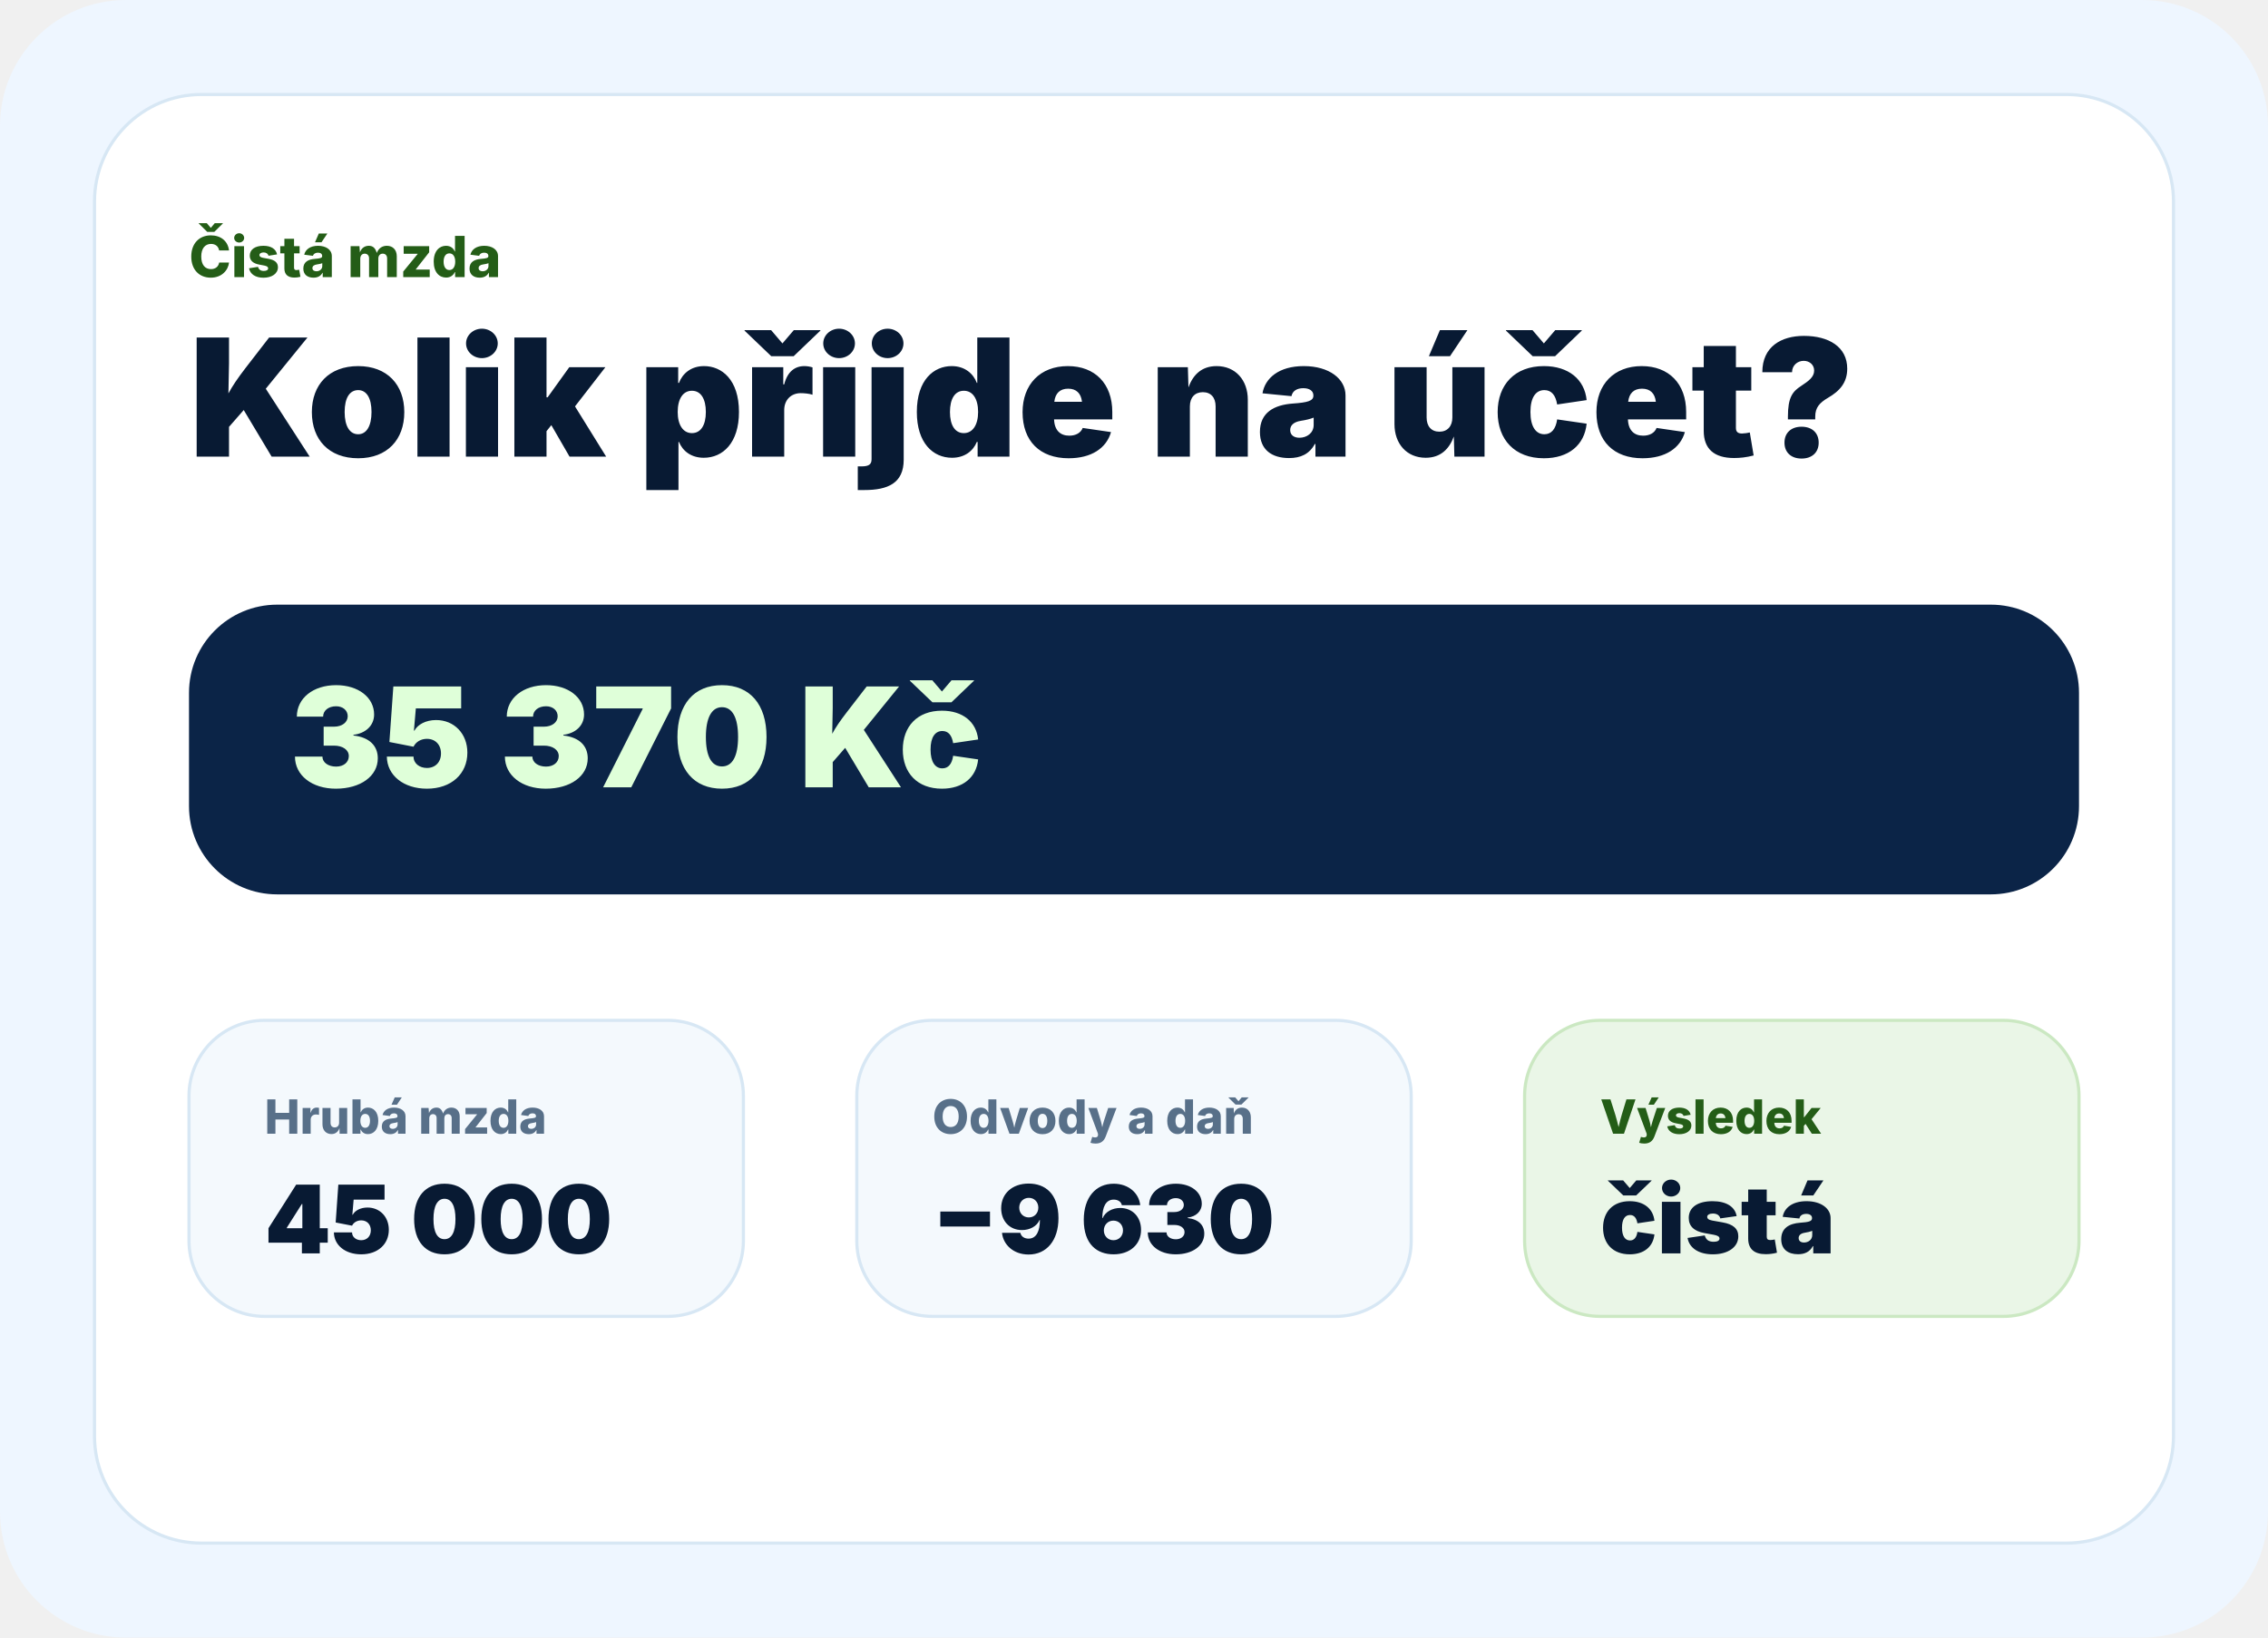
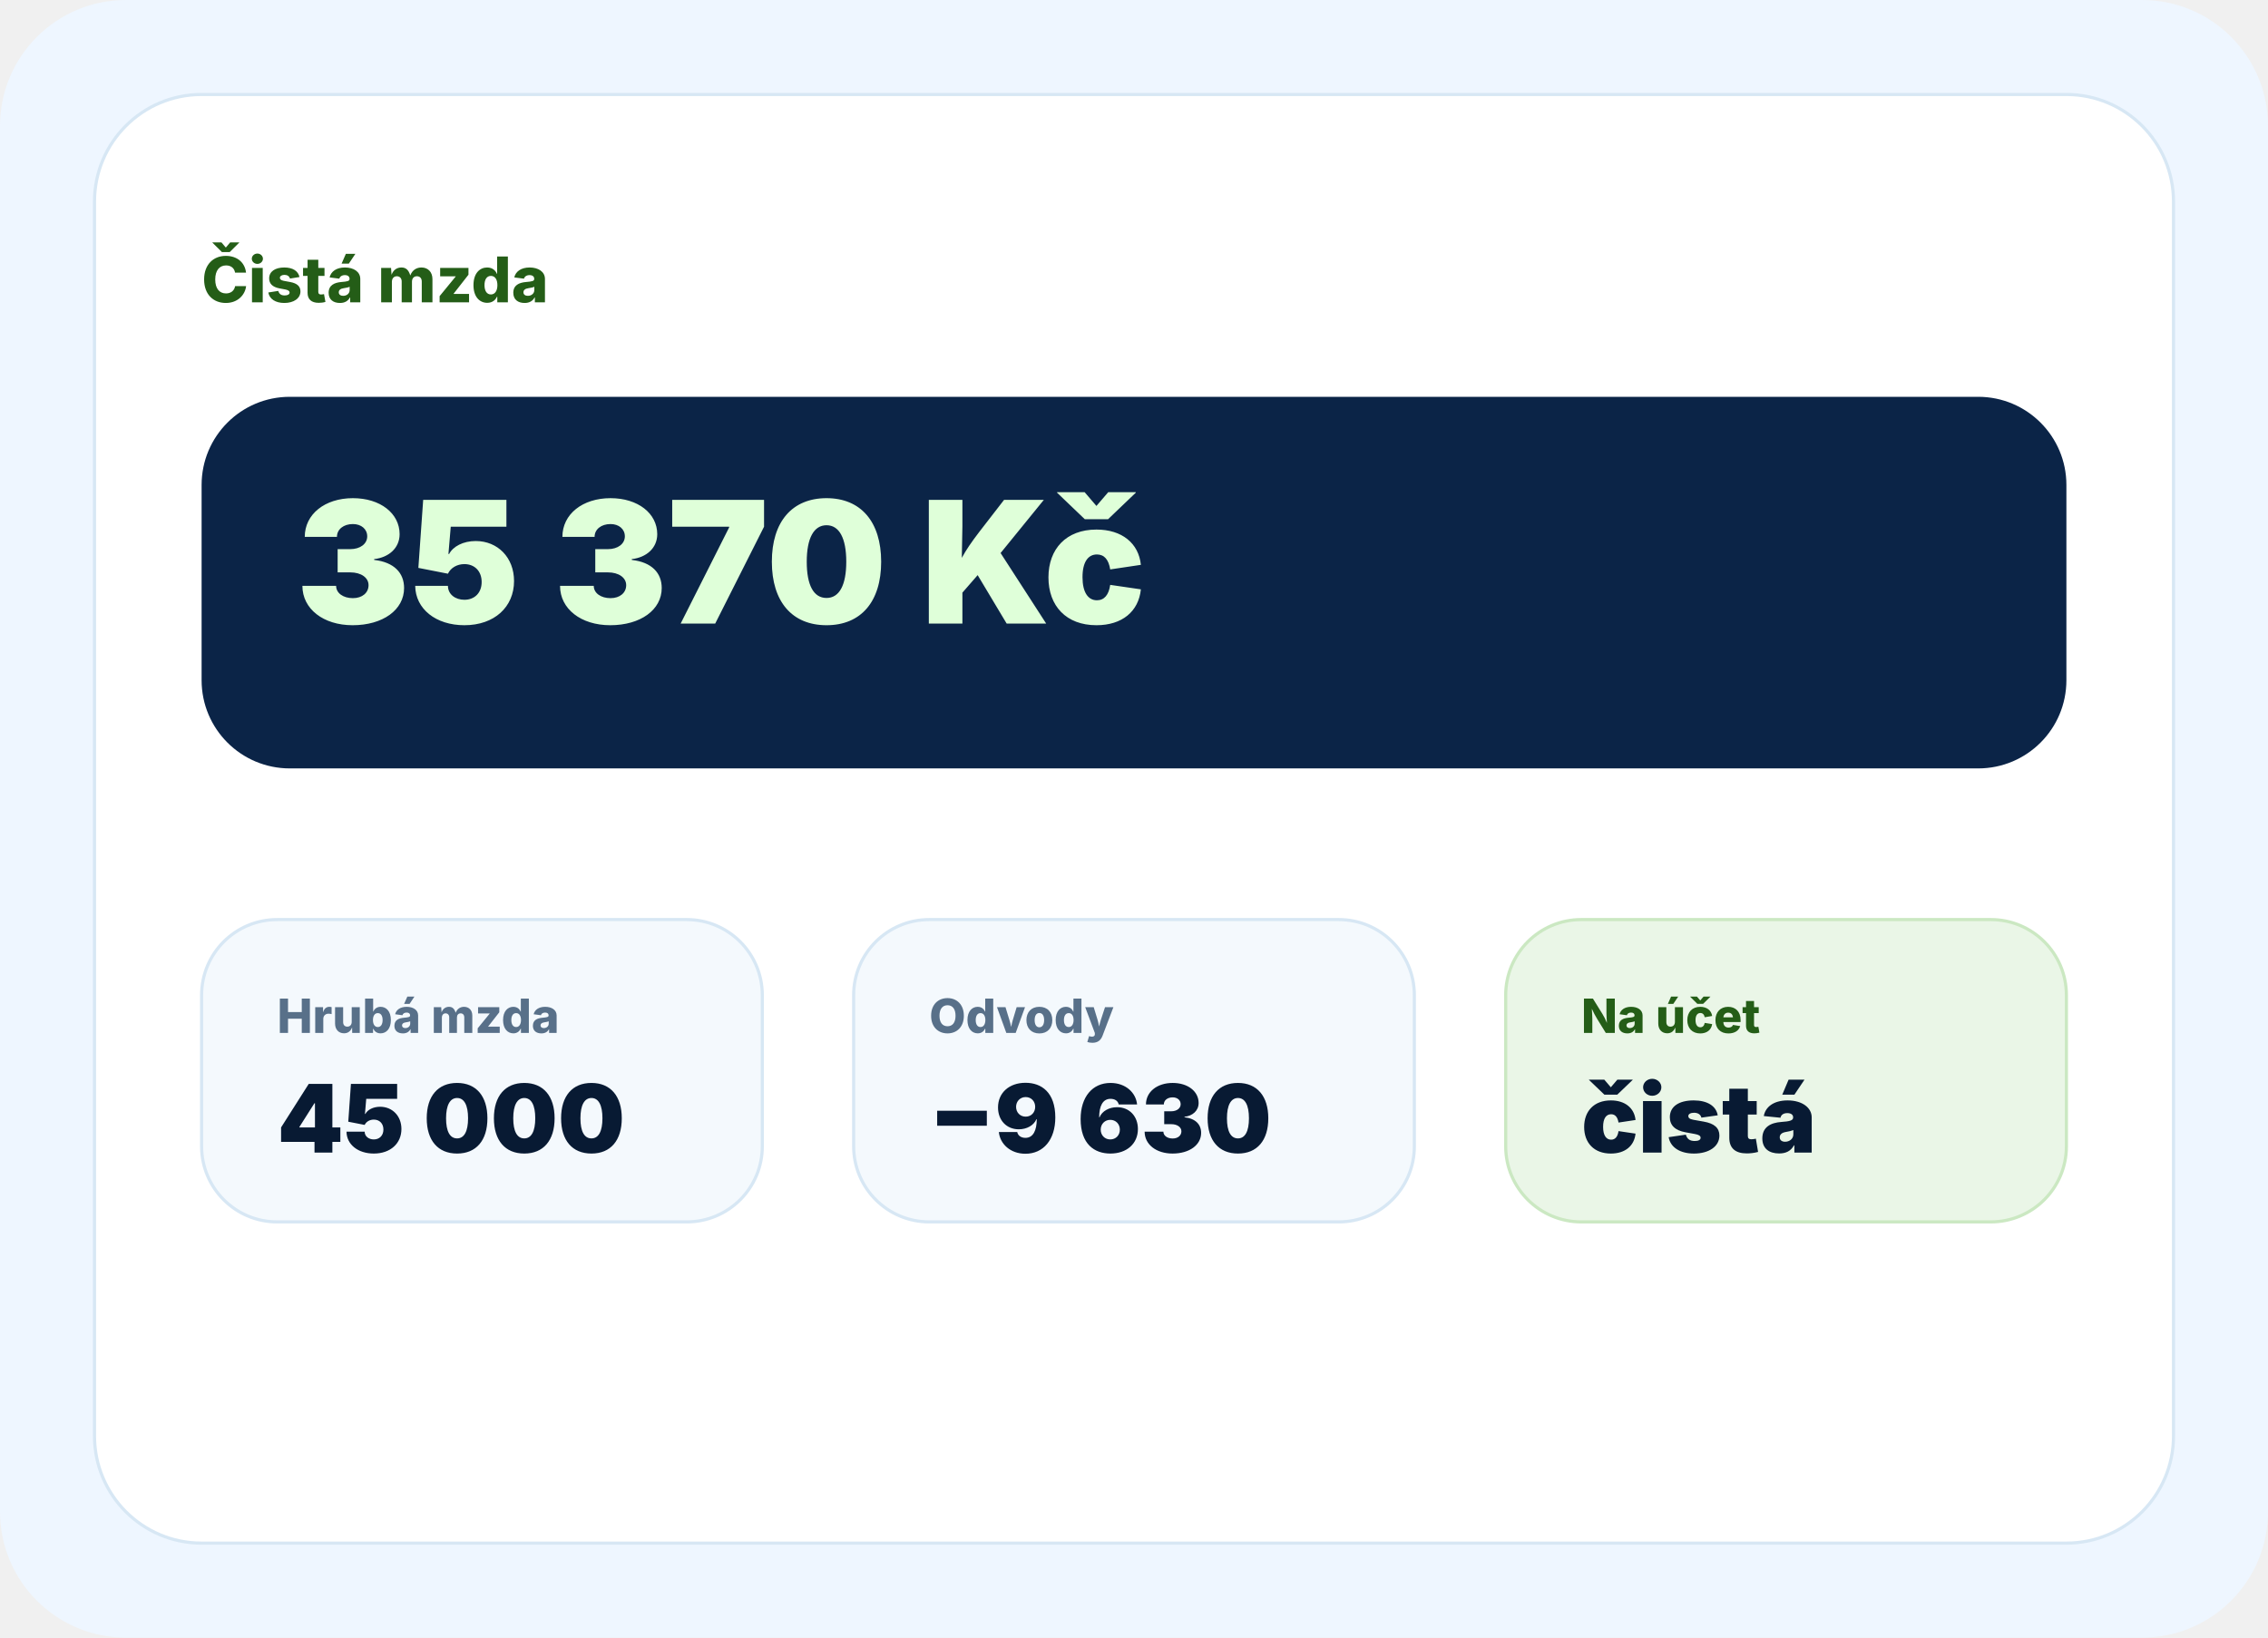
- <svg xmlns="http://www.w3.org/2000/svg" width="720" height="520" viewBox="0 0 720 520" fill="none">
+ <svg xmlns="http://www.w3.org/2000/svg" viewBox="0 0 720 520" fill="none">
  <rect width="720" height="520" rx="40" fill="#EEF6FF" />
  <rect x="30" y="30" width="660" height="460" rx="34" fill="#fff" stroke="#D7E7F4" />
-   <text x="60" y="88" fill="#245D17" font-family="Inter,Arial" font-size="18" font-weight="800">Čistá mzda</text>
-   <text x="60" y="145" fill="#081A33" font-family="Inter,Arial" font-size="52" font-weight="900">Kolik přijde na účet?</text>
-   <rect x="60" y="192" width="600" height="92" rx="28" fill="#0B2447" />
-   <text x="92" y="250" fill="#DFFFD9" font-family="Inter,Arial" font-size="44" font-weight="900">35 370 Kč</text>
+   <text x="64" y="96" fill="#245D17" font-family="Inter,Arial" font-size="20" font-weight="800">Čistá mzda</text>
+   <rect x="64" y="126" width="592" height="118" rx="28" fill="#0B2447" />
+   <text x="94" y="198" fill="#DFFFD9" font-family="Inter,Arial" font-size="54" font-weight="900">35 370 Kč</text>
  <g>
-     <rect x="60" y="324" width="176" height="94" rx="24" fill="#F4F9FD" stroke="#D7E7F4" />
-     <text x="84" y="360" fill="#587089" font-family="Inter,Arial" font-size="15" font-weight="800">Hrubá mzda</text>
-     <text x="84" y="398" fill="#081A33" font-family="Inter,Arial" font-size="30" font-weight="900">45 000</text>
+     <rect x="64" y="292" width="178" height="96" rx="24" fill="#F4F9FD" stroke="#D7E7F4" />
+     <text x="88" y="328" fill="#587089" font-family="Inter,Arial" font-size="15" font-weight="800">Hrubá mzda</text>
+     <text x="88" y="366" fill="#081A33" font-family="Inter,Arial" font-size="30" font-weight="900">45 000</text>
  </g>
  <g>
-     <rect x="272" y="324" width="176" height="94" rx="24" fill="#F4F9FD" stroke="#D7E7F4" />
-     <text x="296" y="360" fill="#587089" font-family="Inter,Arial" font-size="15" font-weight="800">Odvody a daň</text>
-     <text x="296" y="398" fill="#081A33" font-family="Inter,Arial" font-size="30" font-weight="900">−9 630</text>
+     <rect x="271" y="292" width="178" height="96" rx="24" fill="#F4F9FD" stroke="#D7E7F4" />
+     <text x="295" y="328" fill="#587089" font-family="Inter,Arial" font-size="15" font-weight="800">Odvody</text>
+     <text x="295" y="366" fill="#081A33" font-family="Inter,Arial" font-size="30" font-weight="900">−9 630</text>
  </g>
  <g>
-     <rect x="484" y="324" width="176" height="94" rx="24" fill="#EAF6E7" stroke="#CBE8C2" />
-     <text x="508" y="360" fill="#245D17" font-family="Inter,Arial" font-size="15" font-weight="800">Výsledek</text>
-     <text x="508" y="398" fill="#081A33" font-family="Inter,Arial" font-size="30" font-weight="900">čistá</text>
+     <rect x="478" y="292" width="178" height="96" rx="24" fill="#EAF6E7" stroke="#CBE8C2" />
+     <text x="502" y="328" fill="#245D17" font-family="Inter,Arial" font-size="15" font-weight="800">Na účet</text>
+     <text x="502" y="366" fill="#081A33" font-family="Inter,Arial" font-size="30" font-weight="900">čistá</text>
  </g>
</svg>
